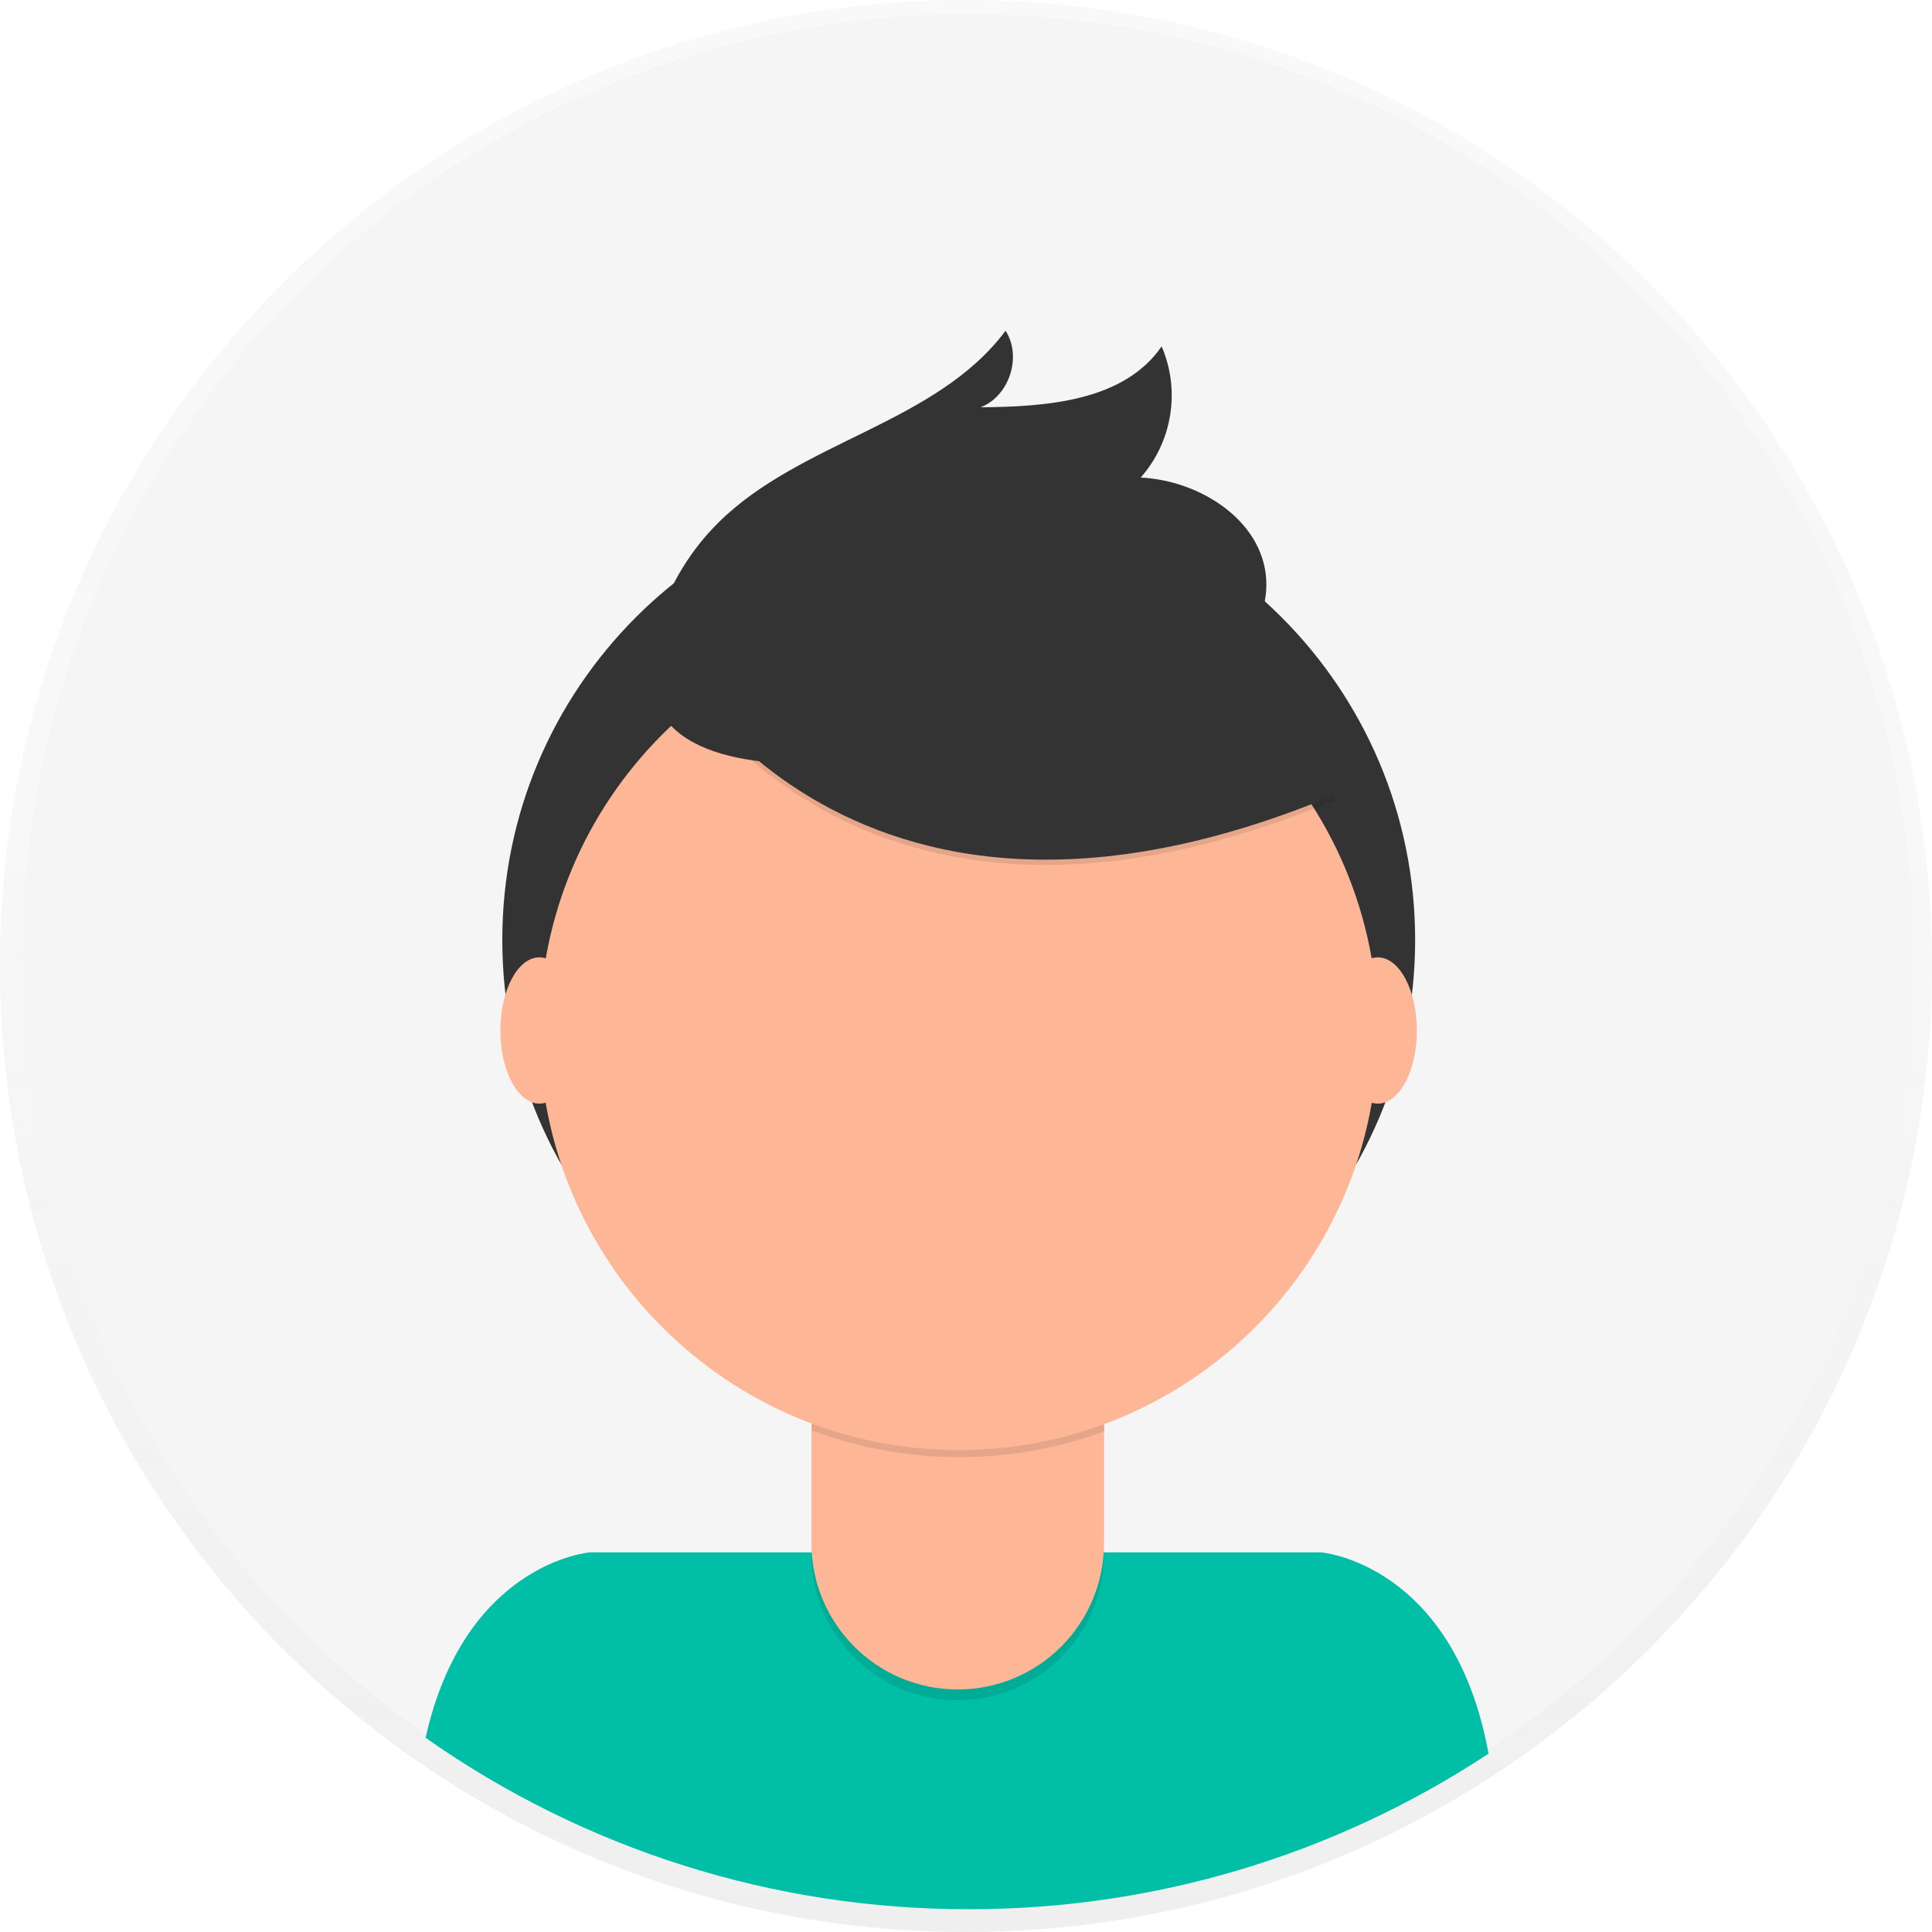
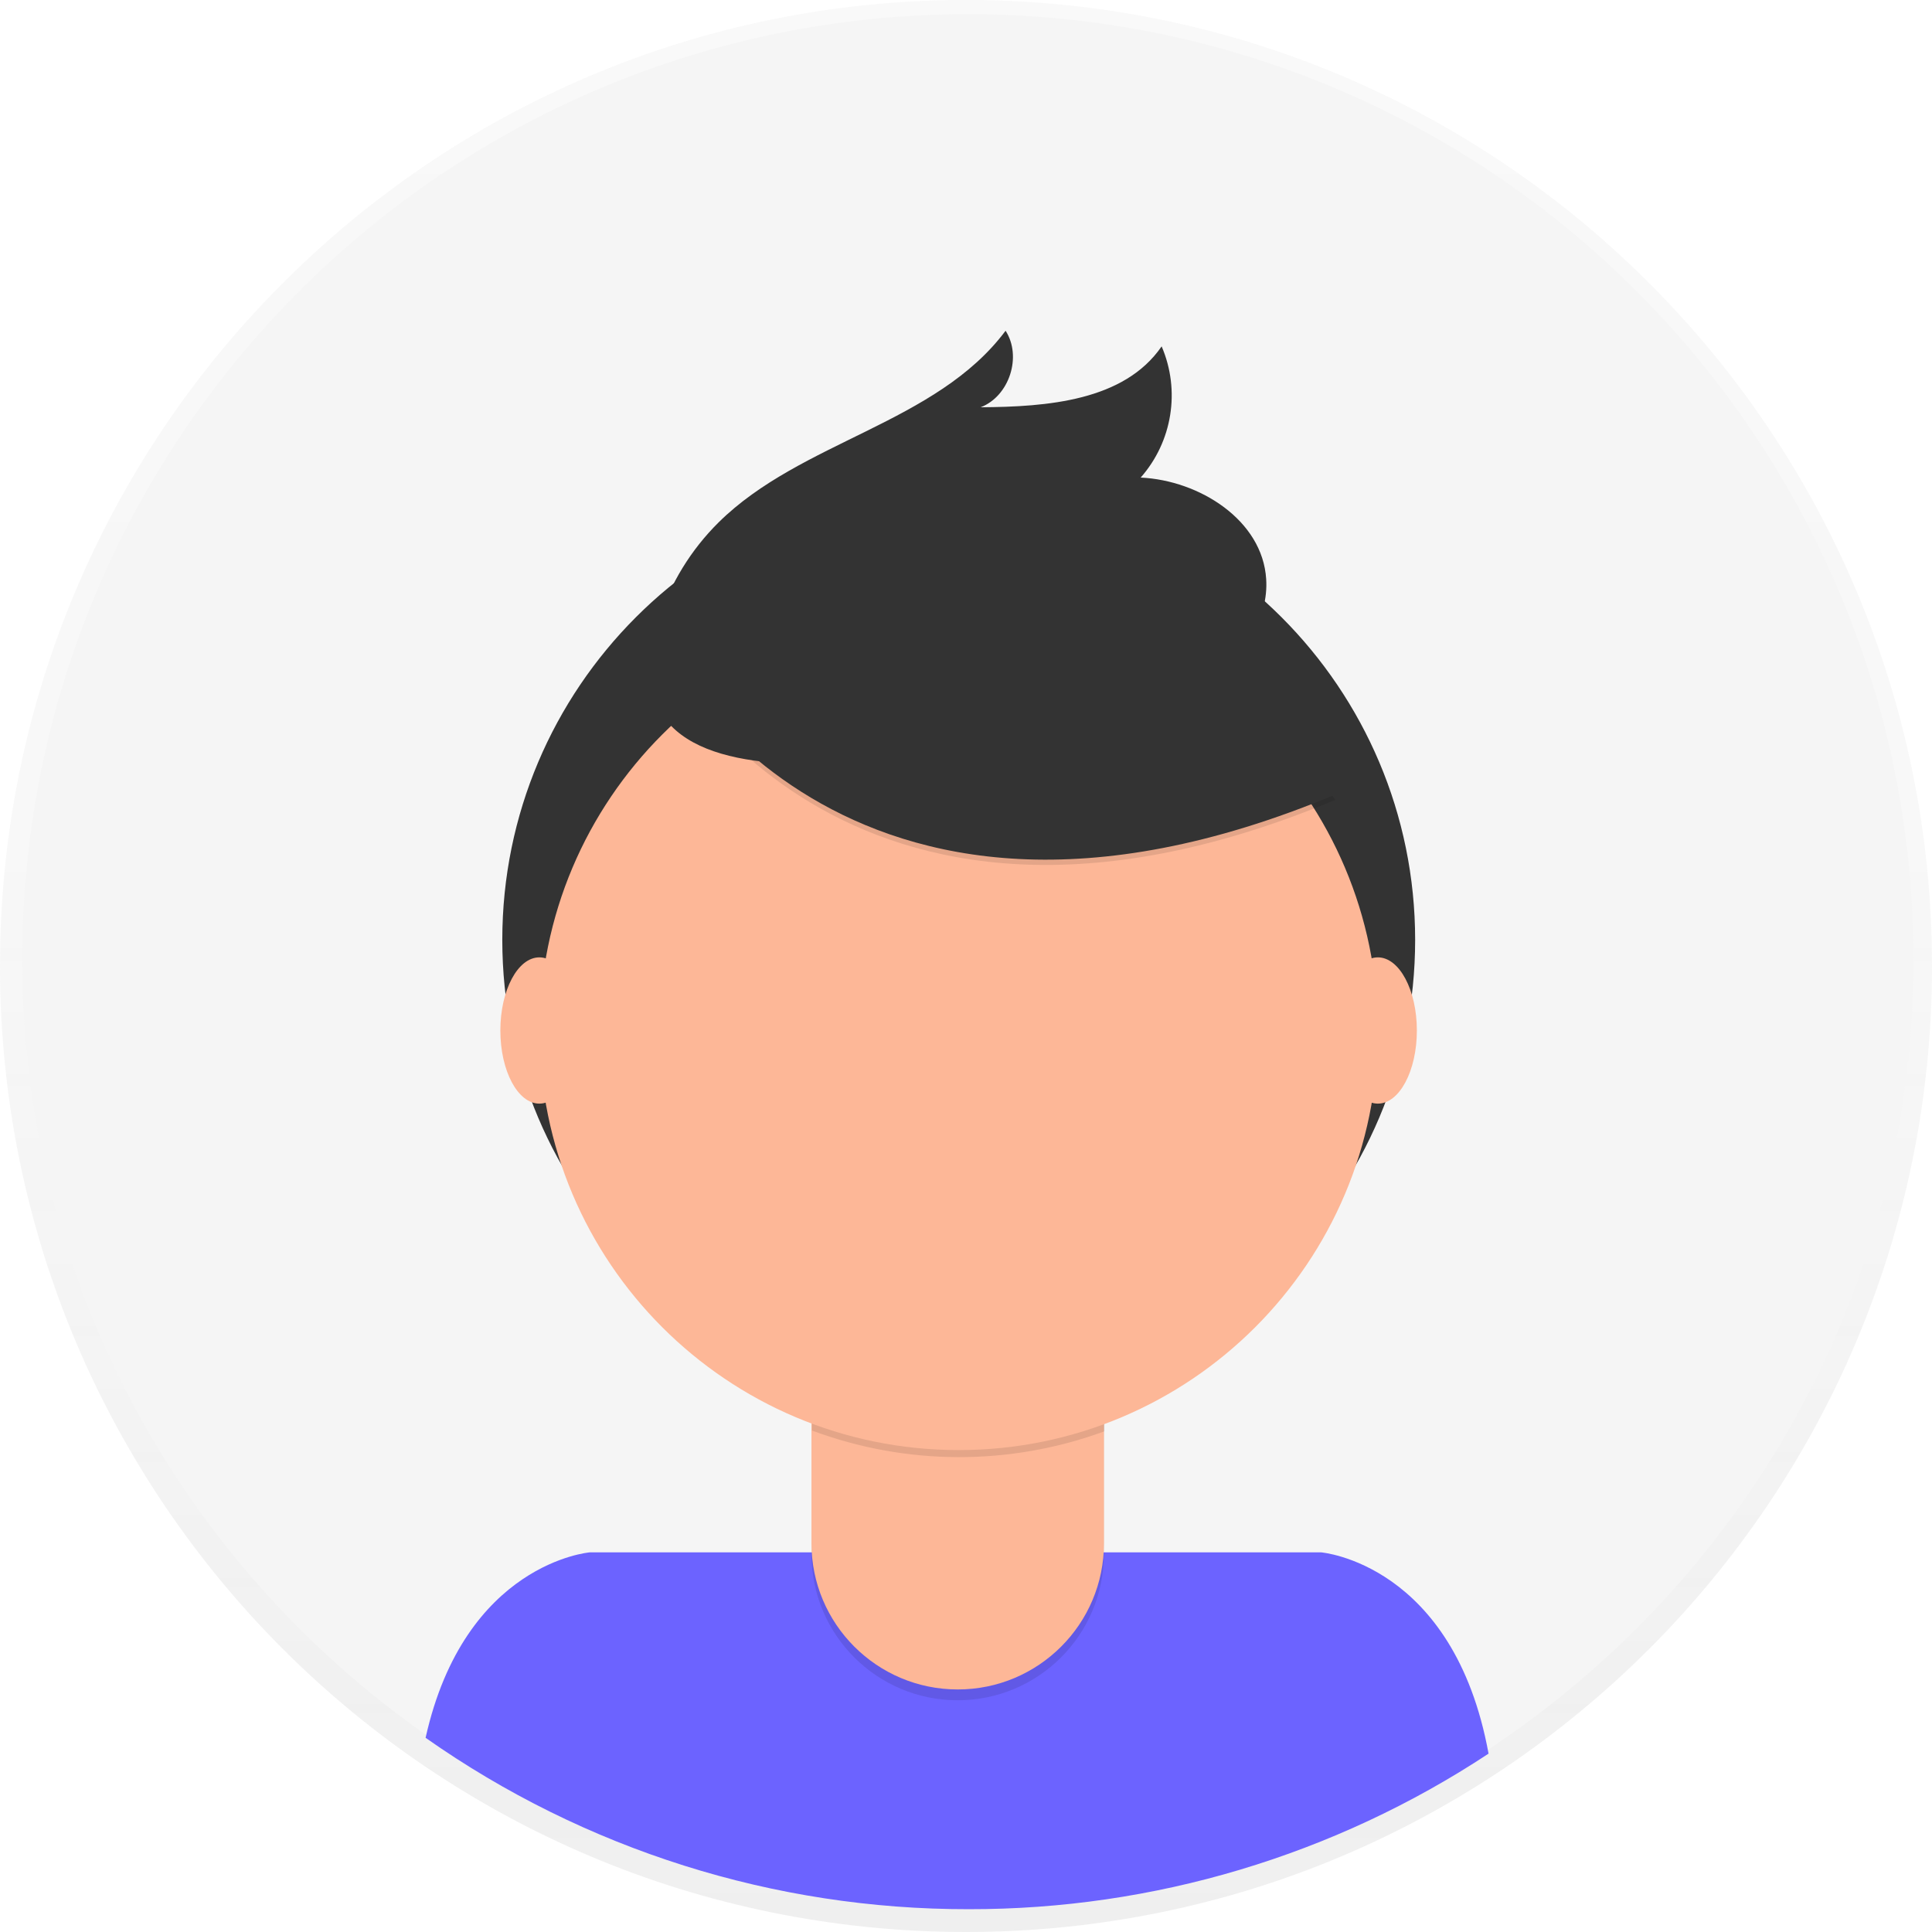
<svg xmlns="http://www.w3.org/2000/svg" id="457bf273-24a3-4fd8-a857-e9b918267d6a" data-name="Layer 1" width="698" height="698" viewBox="0 0 698 698">
  <defs>
    <linearGradient id="b247946c-c62f-4d08-994a-4c3d64e1e98f" x1="349" y1="698" x2="349" gradientUnits="userSpaceOnUse">
      <stop offset="0" stop-color="gray" stop-opacity="0.25" />
      <stop offset="0.54" stop-color="gray" stop-opacity="0.12" />
      <stop offset="1" stop-color="gray" stop-opacity="0.1" />
    </linearGradient>
  </defs>
  <g opacity="0.5">
    <circle cx="349" cy="349" r="349" fill="url(#b247946c-c62f-4d08-994a-4c3d64e1e98f)" />
  </g>
  <circle cx="349.68" cy="346.77" r="341.64" fill="#f5f5f5" />
-   <path d="M601,790.76a340,340,0,0,0,187.79-56.2c-12.59-68.8-60.5-72.72-60.5-72.72H464.09s-45.21,3.71-59.33,67A340.07,340.07,0,0,0,601,790.76Z" transform="translate(-251 -101)" fill="#00bfa6" />
+   <path d="M601,790.76a340,340,0,0,0,187.79-56.2c-12.59-68.8-60.5-72.72-60.5-72.72H464.09s-45.21,3.71-59.33,67A340.07,340.07,0,0,0,601,790.76Z" transform="translate(-251 -101)" fill="#6c63ff" />
  <circle cx="346.37" cy="339.57" r="164.9" fill="#333" />
  <path d="M293.15,476.92H398.81a0,0,0,0,1,0,0v84.53A52.83,52.83,0,0,1,346,614.28h0a52.83,52.83,0,0,1-52.83-52.83V476.92a0,0,0,0,1,0,0Z" opacity="0.1" />
  <path d="M296.5,473h99a3.35,3.35,0,0,1,3.35,3.35v81.18A52.83,52.83,0,0,1,346,610.37h0a52.83,52.83,0,0,1-52.83-52.83V476.35A3.35,3.35,0,0,1,296.5,473Z" fill="#fdb797" />
  <path d="M544.34,617.82a152.07,152.07,0,0,0,105.66.29v-13H544.34Z" transform="translate(-251 -101)" opacity="0.1" />
  <circle cx="346.37" cy="372.44" r="151.45" fill="#fdb797" />
  <path d="M489.49,335.68S553.32,465.24,733.37,390l-41.92-65.73-74.31-26.67Z" transform="translate(-251 -101)" opacity="0.1" />
  <path d="M489.49,333.78s63.83,129.56,243.88,54.3l-41.92-65.73-74.31-26.67Z" transform="translate(-251 -101)" fill="#333" />
  <path d="M488.93,325a87.49,87.49,0,0,1,21.69-35.27c29.79-29.45,78.63-35.66,103.68-69.24,6,9.32,1.36,23.65-9,27.65,24-.16,51.81-2.26,65.38-22a44.89,44.89,0,0,1-7.57,47.4c21.27,1,44,15.4,45.34,36.65.92,14.16-8,27.56-19.59,35.68s-25.71,11.85-39.56,14.9C608.86,369.7,462.54,407.07,488.93,325Z" transform="translate(-251 -101)" fill="#333" />
  <ellipse cx="194.86" cy="372.3" rx="14.09" ry="26.42" fill="#fdb797" />
  <ellipse cx="497.8" cy="372.3" rx="14.09" ry="26.42" fill="#fdb797" />
</svg>
